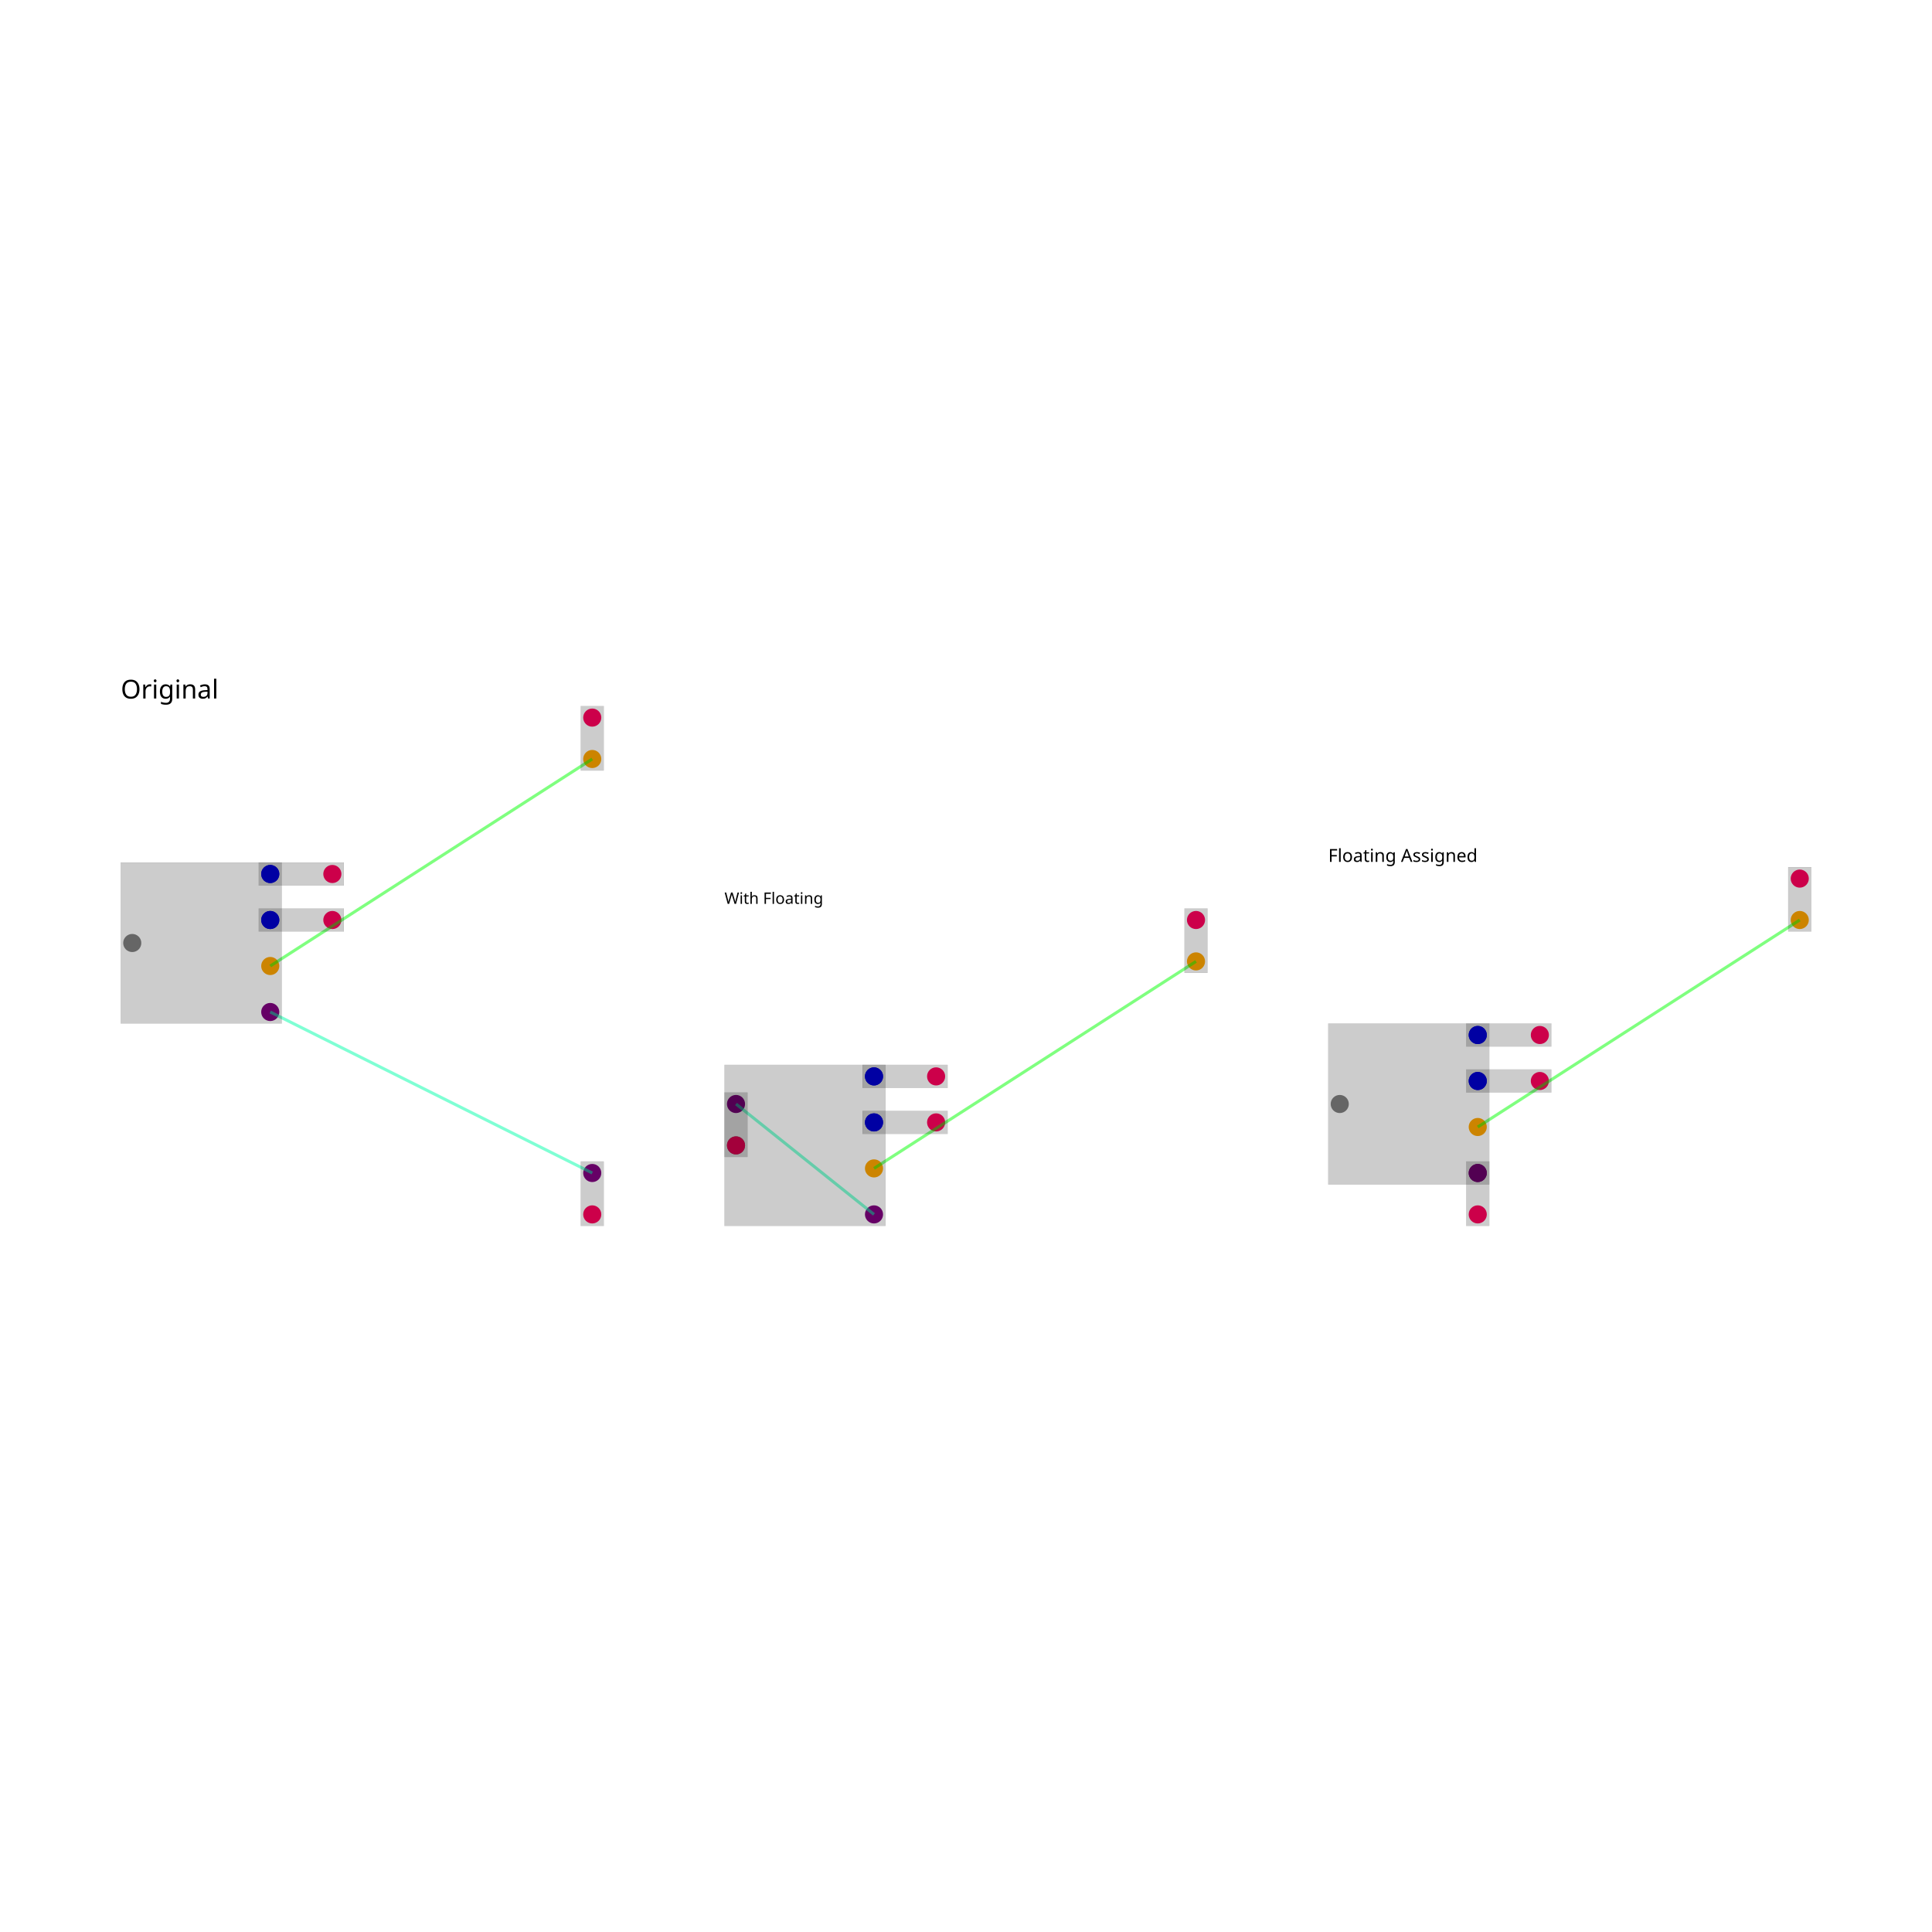
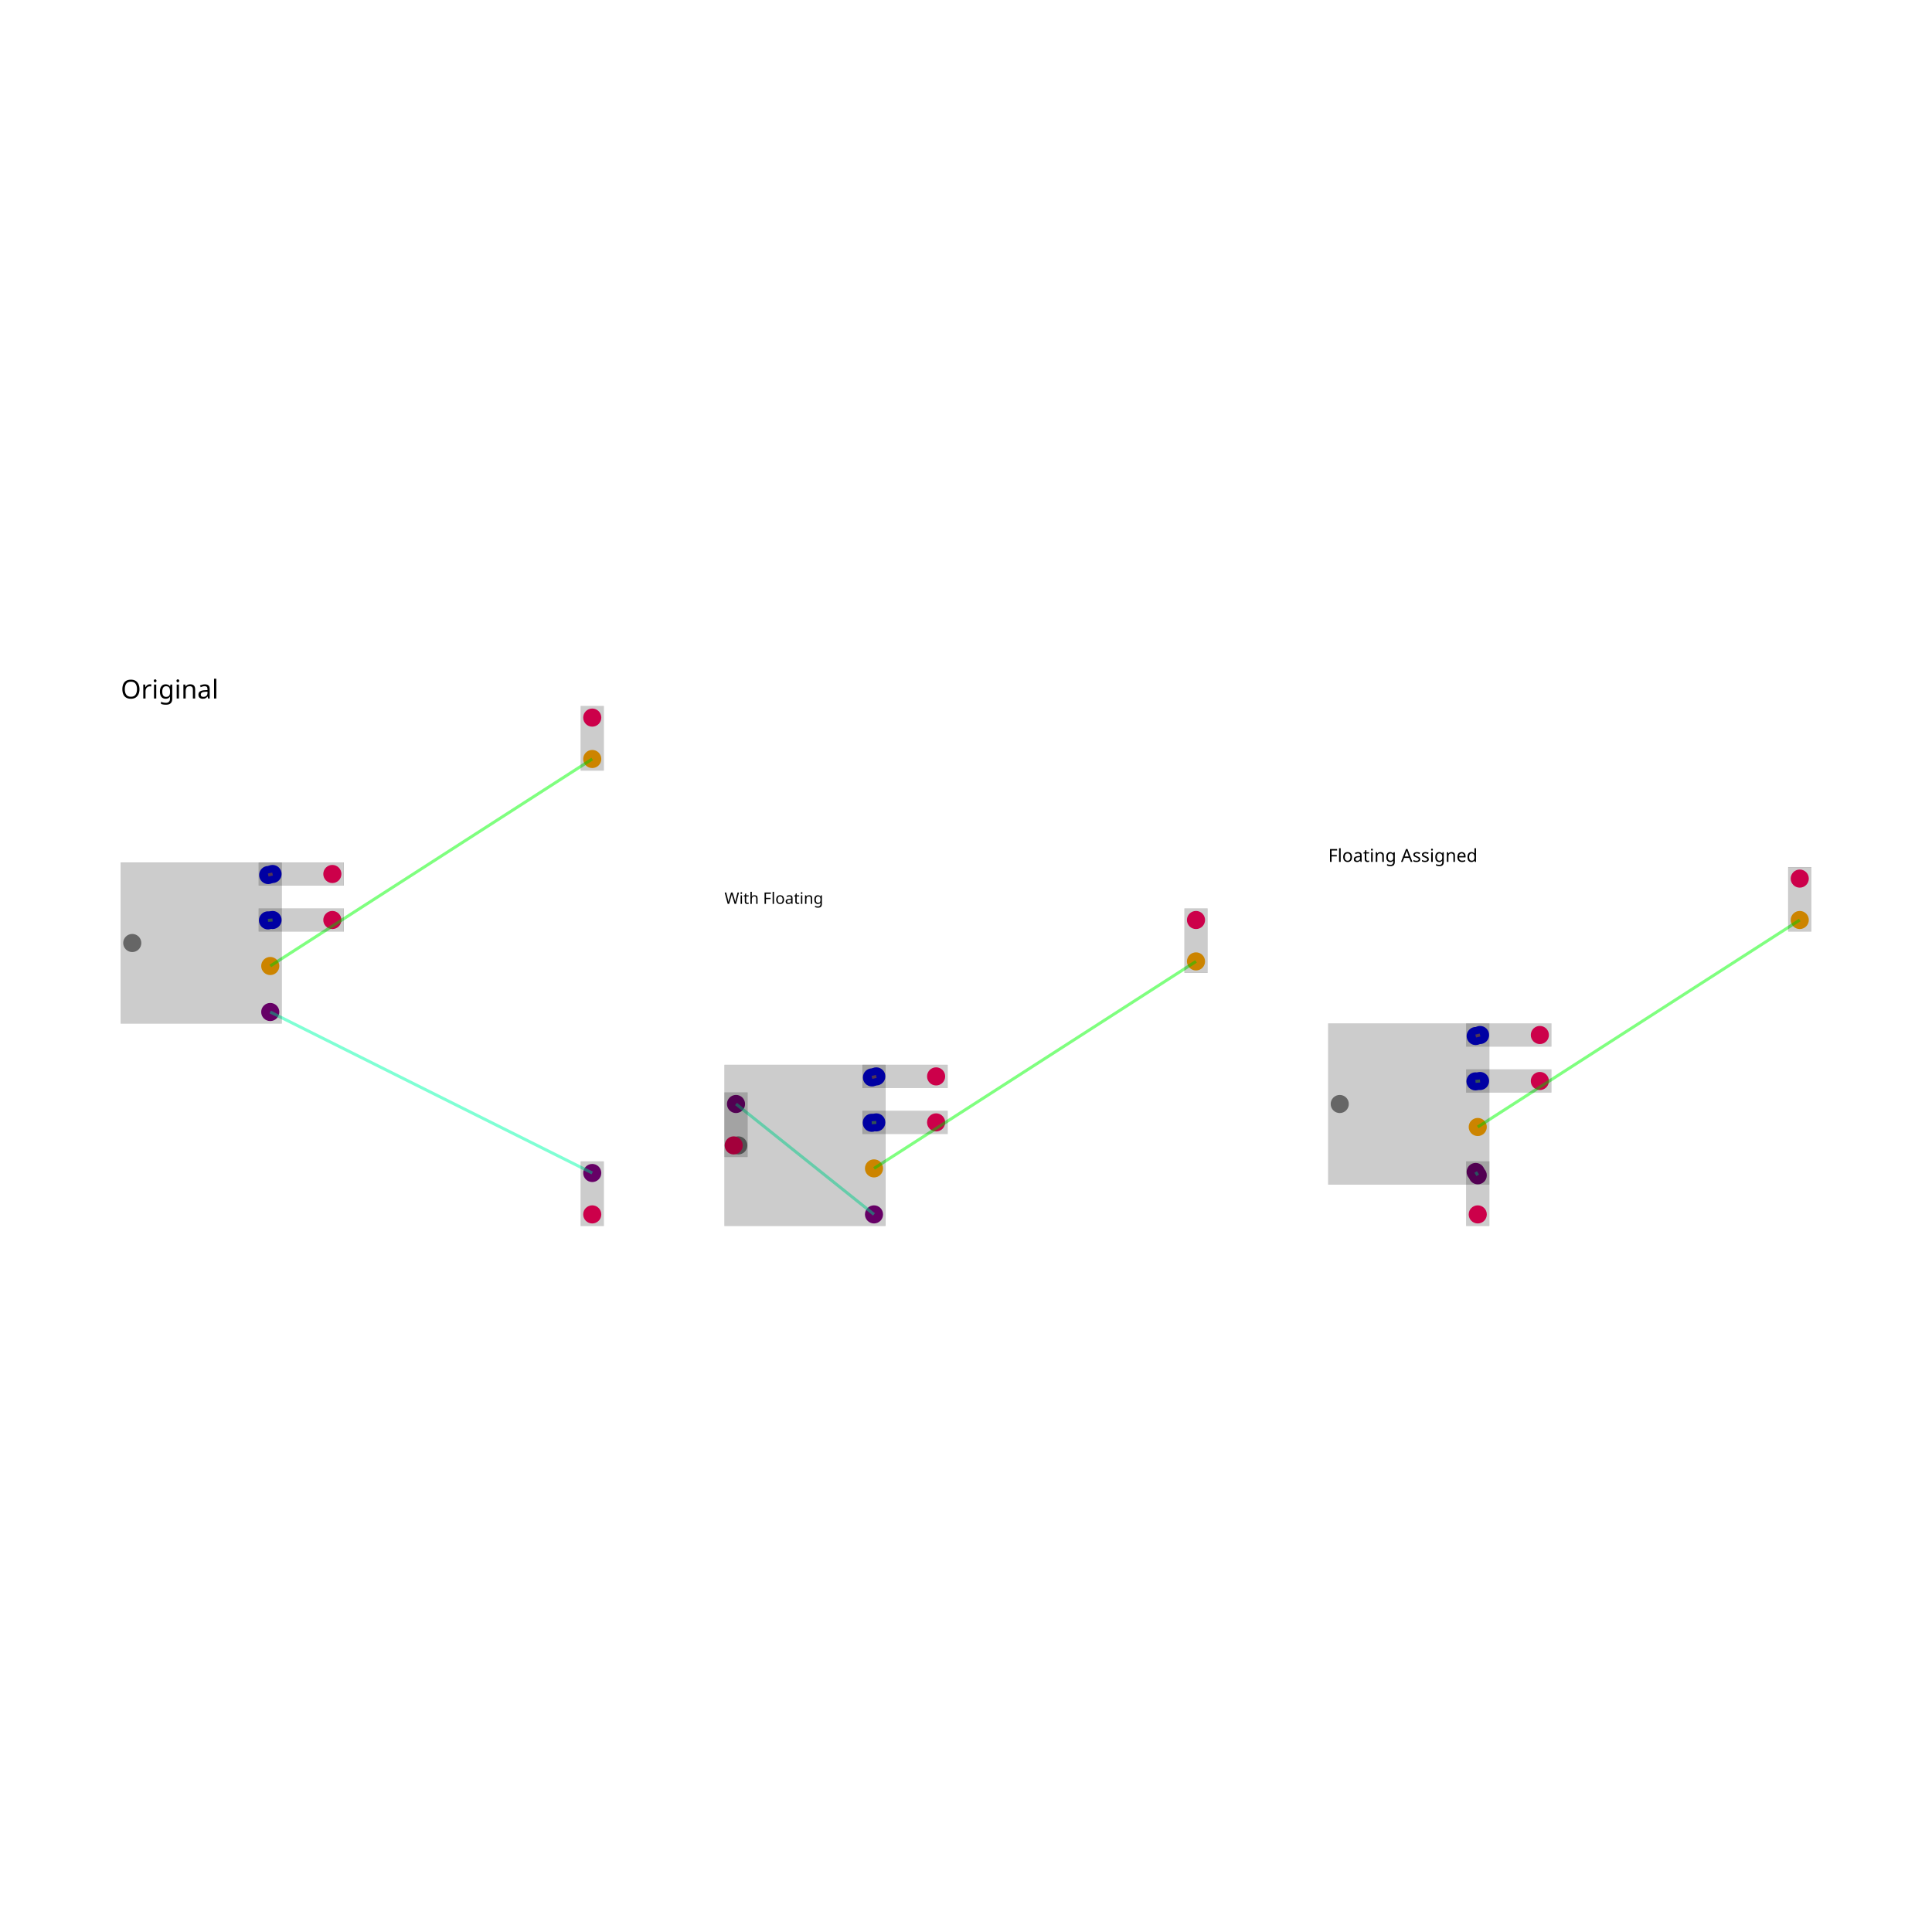
<svg xmlns="http://www.w3.org/2000/svg" width="640" height="640" viewBox="0 0 640 640">
  <rect width="100%" height="100%" fill="white" />
  <g>
    <circle data-type="point" data-label="schematic_component_0_center component_center center_schematic_component_0" data-x="0" data-y="0" cx="43.81" cy="312.381" r="3" fill="gray" />
  </g>
  <g>
-     <circle data-type="point" data-label="schematic_port_0 normal unnamedsubcircuit7_connectivity_net0" data-x="0.6000000000000001" data-y="0.30000000000000004" cx="89.524" cy="289.524" r="3" fill="blue" />
-   </g>
-   <g>
-     <circle data-type="point" data-label="schematic_port_1 normal unnamedsubcircuit7_connectivity_net1" data-x="0.6000000000000001" data-y="0.09999999999999998" cx="89.524" cy="304.762" r="3" fill="blue" />
-   </g>
-   <g>
-     <circle data-type="point" data-label="schematic_port_2 vcc unnamedsubcircuit7_connectivity_net2" data-x="0.6000000000000001" data-y="-0.10000000000000003" cx="89.524" cy="320" r="3" fill="orange" />
-   </g>
-   <g>
-     <circle data-type="point" data-label="schematic_port_3 gnd unnamedsubcircuit7_connectivity_net3" data-x="0.6000000000000001" data-y="-0.30000000000000004" cx="89.524" cy="335.238" r="3" fill="purple" />
+     <circle data-type="point" data-label="schematic_port_0 normal unnamedsubcircuit7_connectivity_net0" data-x="0.5910557280900008" data-y="0.2955278640450004" cx="88.842" cy="289.865" r="3" fill="blue" />
+   </g>
+   <g>
+     <circle data-type="point" data-label="schematic_net_label_2_pin normal unnamedsubcircuit7_connectivity_net0" data-x="0.61" data-y="0.3" cx="90.286" cy="289.524" r="3" fill="blue" />
+   </g>
+   <g>
+     <circle data-type="point" data-label="schematic_port_1 normal unnamedsubcircuit7_connectivity_net1" data-x="0.5901360607616786" data-y="0.09835601012694643" cx="88.772" cy="304.887" r="3" fill="blue" />
+   </g>
+   <g>
+     <circle data-type="point" data-label="schematic_net_label_3_pin normal unnamedsubcircuit7_connectivity_net1" data-x="0.61" data-y="0.1" cx="90.286" cy="304.762" r="3" fill="blue" />
+   </g>
+   <g>
+     <circle data-type="point" data-label="schematic_port_2 vcc unnamedsubcircuit7_connectivity_net2" data-x="0.6" data-y="-0.1" cx="89.524" cy="320" r="3" fill="orange" />
+   </g>
+   <g>
+     <circle data-type="point" data-label="schematic_port_3 gnd unnamedsubcircuit7_connectivity_net3" data-x="0.6" data-y="-0.3" cx="89.524" cy="335.238" r="3" fill="purple" />
  </g>
  <g>
    <circle data-type="point" data-label="schematic_net_label_0_pin gnd unnamedsubcircuit7_connectivity_net3" data-x="2" data-y="-1" cx="196.19" cy="388.571" r="3" fill="purple" />
  </g>
  <g>
    <circle data-type="point" data-label="schematic_net_label_0_center netlabel_center schematic_net_label_0_center" data-x="2" data-y="-1.18" cx="196.19" cy="402.286" r="3" fill="hsl(338.4, 100%, 50%, 1)" />
  </g>
  <g>
    <circle data-type="point" data-label="schematic_net_label_1_pin vcc unnamedsubcircuit7_connectivity_net2" data-x="2" data-y="0.8" cx="196.19" cy="251.429" r="3" fill="orange" />
  </g>
  <g>
    <circle data-type="point" data-label="schematic_net_label_1_center netlabel_center schematic_net_label_1_center" data-x="2" data-y="0.98" cx="196.19" cy="237.714" r="3" fill="hsl(338.4, 100%, 50%, 1)" />
  </g>
  <g>
-     <circle data-type="point" data-label="schematic_net_label_2_pin normal unnamedsubcircuit7_connectivity_net0" data-x="0.6000000000000001" data-y="0.30000000000000004" cx="89.524" cy="289.524" r="3" fill="blue" />
-   </g>
-   <g>
-     <circle data-type="point" data-label="schematic_net_label_2_center netlabel_center schematic_net_label_2_center" data-x="0.8700000000000001" data-y="0.30000000000000004" cx="110.095" cy="289.524" r="3" fill="hsl(338.4, 100%, 50%, 1)" />
-   </g>
-   <g>
-     <circle data-type="point" data-label="schematic_net_label_3_pin normal unnamedsubcircuit7_connectivity_net1" data-x="0.6000000000000001" data-y="0.09999999999999998" cx="89.524" cy="304.762" r="3" fill="blue" />
-   </g>
-   <g>
-     <circle data-type="point" data-label="schematic_net_label_3_center netlabel_center schematic_net_label_3_center" data-x="0.8700000000000001" data-y="0.09999999999999998" cx="110.095" cy="304.762" r="3" fill="hsl(338.4, 100%, 50%, 1)" />
-   </g>
-   <g>
-     <circle data-type="point" data-label="schematic_component_0_center component_center center_schematic_component_0" data-x="2.6249999999999996" data-y="-0.8799999999999997" cx="243.81" cy="379.429" r="3" fill="gray" />
-   </g>
-   <g>
-     <circle data-type="point" data-label="schematic_port_0 normal unnamedsubcircuit7_connectivity_net0" data-x="3.2249999999999996" data-y="-0.5799999999999996" cx="289.524" cy="356.571" r="3" fill="blue" />
-   </g>
-   <g>
-     <circle data-type="point" data-label="schematic_port_1 normal unnamedsubcircuit7_connectivity_net1" data-x="3.2249999999999996" data-y="-0.7799999999999997" cx="289.524" cy="371.81" r="3" fill="blue" />
-   </g>
-   <g>
-     <circle data-type="point" data-label="schematic_port_2 vcc unnamedsubcircuit7_connectivity_net2" data-x="3.2249999999999996" data-y="-0.9799999999999998" cx="289.524" cy="387.048" r="3" fill="orange" />
+     <circle data-type="point" data-label="schematic_net_label_2_center netlabel_center schematic_net_label_2_center" data-x="0.87" data-y="0.3" cx="110.095" cy="289.524" r="3" fill="hsl(338.4, 100%, 50%, 1)" />
+   </g>
+   <g>
+     <circle data-type="point" data-label="schematic_net_label_3_center netlabel_center schematic_net_label_3_center" data-x="0.87" data-y="0.1" cx="110.095" cy="304.762" r="3" fill="hsl(338.4, 100%, 50%, 1)" />
+   </g>
+   <g>
+     <circle data-type="point" data-label="schematic_component_0_center component_center center_schematic_component_0" data-x="2.6349999999999993" data-y="-0.8799999999999997" cx="244.571" cy="379.429" r="3" fill="gray" />
+   </g>
+   <g>
+     <circle data-type="point" data-label="schematic_net_label_0_center netlabel_center schematic_net_label_0_center" data-x="2.6149999999999998" data-y="-0.8799999999999997" cx="243.048" cy="379.429" r="3" fill="hsl(338.4, 100%, 50%, 1)" />
+   </g>
+   <g>
+     <circle data-type="point" data-label="schematic_port_0 normal unnamedsubcircuit7_connectivity_net0" data-x="3.2160557280900006" data-y="-0.5844721359549993" cx="288.842" cy="356.912" r="3" fill="blue" />
+   </g>
+   <g>
+     <circle data-type="point" data-label="schematic_net_label_2_pin normal unnamedsubcircuit7_connectivity_net0" data-x="3.2349999999999994" data-y="-0.5799999999999996" cx="290.286" cy="356.571" r="3" fill="blue" />
+   </g>
+   <g>
+     <circle data-type="point" data-label="schematic_port_1 normal unnamedsubcircuit7_connectivity_net1" data-x="3.215136060761678" data-y="-0.7816439898730533" cx="288.772" cy="371.935" r="3" fill="blue" />
+   </g>
+   <g>
+     <circle data-type="point" data-label="schematic_net_label_3_pin normal unnamedsubcircuit7_connectivity_net1" data-x="3.2349999999999994" data-y="-0.7799999999999997" cx="290.286" cy="371.81" r="3" fill="blue" />
+   </g>
+   <g>
+     <circle data-type="point" data-label="schematic_port_2 vcc unnamedsubcircuit7_connectivity_net2" data-x="3.2249999999999996" data-y="-0.9799999999999996" cx="289.524" cy="387.048" r="3" fill="orange" />
  </g>
  <g>
    <circle data-type="point" data-label="schematic_port_3 gnd unnamedsubcircuit7_connectivity_net3" data-x="3.2249999999999996" data-y="-1.1799999999999997" cx="289.524" cy="402.286" r="3" fill="purple" />
  </g>
  <g>
    <circle data-type="point" data-label="schematic_net_label_0_pin gnd unnamedsubcircuit7_connectivity_net3" data-x="2.6249999999999996" data-y="-0.6999999999999997" cx="243.81" cy="365.714" r="3" fill="purple" />
  </g>
  <g>
-     <circle data-type="point" data-label="schematic_net_label_0_center netlabel_center schematic_net_label_0_center" data-x="2.6249999999999996" data-y="-0.8799999999999997" cx="243.81" cy="379.429" r="3" fill="hsl(338.4, 100%, 50%, 1)" />
-   </g>
-   <g>
    <circle data-type="point" data-label="schematic_net_label_1_pin vcc unnamedsubcircuit7_connectivity_net2" data-x="4.625" data-y="-0.07999999999999963" cx="396.19" cy="318.476" r="3" fill="orange" />
  </g>
  <g>
    <circle data-type="point" data-label="schematic_net_label_1_center netlabel_center schematic_net_label_1_center" data-x="4.625" data-y="0.10000000000000031" cx="396.19" cy="304.762" r="3" fill="hsl(338.4, 100%, 50%, 1)" />
  </g>
  <g>
-     <circle data-type="point" data-label="schematic_net_label_2_pin normal unnamedsubcircuit7_connectivity_net0" data-x="3.2249999999999996" data-y="-0.5799999999999996" cx="289.524" cy="356.571" r="3" fill="blue" />
-   </g>
-   <g>
    <circle data-type="point" data-label="schematic_net_label_2_center netlabel_center schematic_net_label_2_center" data-x="3.4949999999999997" data-y="-0.5799999999999996" cx="310.095" cy="356.571" r="3" fill="hsl(338.4, 100%, 50%, 1)" />
  </g>
  <g>
-     <circle data-type="point" data-label="schematic_net_label_3_pin normal unnamedsubcircuit7_connectivity_net1" data-x="3.2249999999999996" data-y="-0.7799999999999997" cx="289.524" cy="371.81" r="3" fill="blue" />
-   </g>
-   <g>
    <circle data-type="point" data-label="schematic_net_label_3_center netlabel_center schematic_net_label_3_center" data-x="3.4949999999999997" data-y="-0.7799999999999997" cx="310.095" cy="371.81" r="3" fill="hsl(338.4, 100%, 50%, 1)" />
  </g>
  <g>
    <circle data-type="point" data-label="schematic_component_0_center component_center center_schematic_component_0" data-x="5.249999999999999" data-y="-0.6999999999999997" cx="443.81" cy="365.714" r="3" fill="gray" />
  </g>
  <g>
-     <circle data-type="point" data-label="schematic_port_0 normal unnamedsubcircuit7_connectivity_net0" data-x="5.85" data-y="-0.3999999999999997" cx="489.524" cy="342.857" r="3" fill="blue" />
-   </g>
-   <g>
-     <circle data-type="point" data-label="schematic_port_1 normal unnamedsubcircuit7_connectivity_net1" data-x="5.85" data-y="-0.5999999999999998" cx="489.524" cy="358.095" r="3" fill="blue" />
-   </g>
-   <g>
-     <circle data-type="point" data-label="schematic_port_2 vcc unnamedsubcircuit7_connectivity_net2" data-x="5.85" data-y="-0.7999999999999998" cx="489.524" cy="373.333" r="3" fill="orange" />
-   </g>
-   <g>
-     <circle data-type="point" data-label="schematic_port_3 gnd unnamedsubcircuit7_connectivity_net3" data-x="5.85" data-y="-0.9999999999999998" cx="489.524" cy="388.571" r="3" fill="purple" />
-   </g>
-   <g>
-     <circle data-type="point" data-label="schematic_net_label_0_pin gnd unnamedsubcircuit7_connectivity_net3" data-x="5.85" data-y="-0.9999999999999998" cx="489.524" cy="388.571" r="3" fill="purple" />
-   </g>
-   <g>
-     <circle data-type="point" data-label="schematic_net_label_0_center netlabel_center schematic_net_label_0_center" data-x="5.85" data-y="-1.1799999999999997" cx="489.524" cy="402.286" r="3" fill="hsl(338.4, 100%, 50%, 1)" />
+     <circle data-type="point" data-label="schematic_port_0 normal unnamedsubcircuit7_connectivity_net0" data-x="5.84105572809" data-y="-0.4044721359549993" cx="488.842" cy="343.198" r="3" fill="blue" />
+   </g>
+   <g>
+     <circle data-type="point" data-label="schematic_net_label_2_pin normal unnamedsubcircuit7_connectivity_net0" data-x="5.859999999999999" data-y="-0.39999999999999974" cx="490.286" cy="342.857" r="3" fill="blue" />
+   </g>
+   <g>
+     <circle data-type="point" data-label="schematic_port_1 normal unnamedsubcircuit7_connectivity_net1" data-x="5.840136060761678" data-y="-0.6016439898730533" cx="488.772" cy="358.22" r="3" fill="blue" />
+   </g>
+   <g>
+     <circle data-type="point" data-label="schematic_net_label_3_pin normal unnamedsubcircuit7_connectivity_net1" data-x="5.859999999999999" data-y="-0.5999999999999998" cx="490.286" cy="358.095" r="3" fill="blue" />
+   </g>
+   <g>
+     <circle data-type="point" data-label="schematic_port_2 vcc unnamedsubcircuit7_connectivity_net2" data-x="5.849999999999999" data-y="-0.7999999999999997" cx="489.524" cy="373.333" r="3" fill="orange" />
+   </g>
+   <g>
+     <circle data-type="point" data-label="schematic_port_3 gnd unnamedsubcircuit7_connectivity_net3" data-x="5.84105572809" data-y="-0.9955278640450002" cx="488.842" cy="388.231" r="3" fill="purple" />
+   </g>
+   <g>
+     <circle data-type="point" data-label="schematic_net_label_0_pin gnd unnamedsubcircuit7_connectivity_net3" data-x="5.849999999999999" data-y="-1.0099999999999998" cx="489.524" cy="389.333" r="3" fill="purple" />
+   </g>
+   <g>
+     <circle data-type="point" data-label="schematic_net_label_0_center netlabel_center schematic_net_label_0_center" data-x="5.849999999999999" data-y="-1.1799999999999997" cx="489.524" cy="402.286" r="3" fill="hsl(338.4, 100%, 50%, 1)" />
  </g>
  <g>
    <circle data-type="point" data-label="schematic_net_label_1_pin vcc unnamedsubcircuit7_connectivity_net2" data-x="7.249999999999999" data-y="0.10000000000000031" cx="596.19" cy="304.762" r="3" fill="orange" />
  </g>
  <g>
    <circle data-type="point" data-label="schematic_net_label_1_center netlabel_center schematic_net_label_1_center" data-x="7.249999999999999" data-y="0.28000000000000025" cx="596.19" cy="291.048" r="3" fill="hsl(338.4, 100%, 50%, 1)" />
  </g>
  <g>
-     <circle data-type="point" data-label="schematic_net_label_2_pin normal unnamedsubcircuit7_connectivity_net0" data-x="5.85" data-y="-0.3999999999999997" cx="489.524" cy="342.857" r="3" fill="blue" />
-   </g>
-   <g>
-     <circle data-type="point" data-label="schematic_net_label_2_center netlabel_center schematic_net_label_2_center" data-x="6.119999999999999" data-y="-0.3999999999999997" cx="510.095" cy="342.857" r="3" fill="hsl(338.4, 100%, 50%, 1)" />
-   </g>
-   <g>
-     <circle data-type="point" data-label="schematic_net_label_3_pin normal unnamedsubcircuit7_connectivity_net1" data-x="5.85" data-y="-0.5999999999999998" cx="489.524" cy="358.095" r="3" fill="blue" />
+     <circle data-type="point" data-label="schematic_net_label_2_center netlabel_center schematic_net_label_2_center" data-x="6.119999999999999" data-y="-0.39999999999999974" cx="510.095" cy="342.857" r="3" fill="hsl(338.4, 100%, 50%, 1)" />
  </g>
  <g>
    <circle data-type="point" data-label="schematic_net_label_3_center netlabel_center schematic_net_label_3_center" data-x="6.119999999999999" data-y="-0.5999999999999998" cx="510.095" cy="358.095" r="3" fill="hsl(338.4, 100%, 50%, 1)" />
  </g>
  <g>
-     <polyline data-points="0.6000000000000001,0.30000000000000004 0.6000000000000001,0.30000000000000004" data-type="line" data-label="" points="89.524,289.524 89.524,289.524" fill="none" stroke="hsl(40, 100%, 50%, 0.5)" stroke-width="1" />
-   </g>
-   <g>
-     <polyline data-points="0.6000000000000001,0.09999999999999998 0.6000000000000001,0.09999999999999998" data-type="line" data-label="" points="89.524,304.762 89.524,304.762" fill="none" stroke="hsl(80, 100%, 50%, 0.5)" stroke-width="1" />
-   </g>
-   <g>
-     <polyline data-points="0.6000000000000001,-0.10000000000000003 2,0.8" data-type="line" data-label="" points="89.524,320 196.19,251.429" fill="none" stroke="hsl(120, 100%, 50%, 0.5)" stroke-width="1" />
-   </g>
-   <g>
-     <polyline data-points="0.6000000000000001,-0.30000000000000004 2,-1" data-type="line" data-label="" points="89.524,335.238 196.19,388.571" fill="none" stroke="hsl(160, 100%, 50%, 0.5)" stroke-width="1" />
-   </g>
-   <g>
-     <polyline data-points="3.2249999999999996,-0.5799999999999996 3.2249999999999996,-0.5799999999999996" data-type="line" data-label="" points="289.524,356.571 289.524,356.571" fill="none" stroke="hsl(40, 100%, 50%, 0.5)" stroke-width="1" />
-   </g>
-   <g>
-     <polyline data-points="3.2249999999999996,-0.7799999999999997 3.2249999999999996,-0.7799999999999997" data-type="line" data-label="" points="289.524,371.81 289.524,371.81" fill="none" stroke="hsl(80, 100%, 50%, 0.5)" stroke-width="1" />
-   </g>
-   <g>
-     <polyline data-points="3.2249999999999996,-0.9799999999999998 4.625,-0.07999999999999963" data-type="line" data-label="" points="289.524,387.048 396.19,318.476" fill="none" stroke="hsl(120, 100%, 50%, 0.5)" stroke-width="1" />
+     <polyline data-points="0.5910557280900008,0.2955278640450004 0.61,0.3" data-type="line" data-label="" points="88.842,289.865 90.286,289.524" fill="none" stroke="hsl(40, 100%, 50%, 0.5)" stroke-width="1" />
+   </g>
+   <g>
+     <polyline data-points="0.5901360607616786,0.09835601012694643 0.61,0.1" data-type="line" data-label="" points="88.772,304.887 90.286,304.762" fill="none" stroke="hsl(80, 100%, 50%, 0.5)" stroke-width="1" />
+   </g>
+   <g>
+     <polyline data-points="0.6,-0.1 2,0.8" data-type="line" data-label="" points="89.524,320 196.19,251.429" fill="none" stroke="hsl(120, 100%, 50%, 0.5)" stroke-width="1" />
+   </g>
+   <g>
+     <polyline data-points="0.6,-0.3 2,-1" data-type="line" data-label="" points="89.524,335.238 196.19,388.571" fill="none" stroke="hsl(160, 100%, 50%, 0.5)" stroke-width="1" />
+   </g>
+   <g>
+     <polyline data-points="3.2160557280900006,-0.5844721359549993 3.2349999999999994,-0.5799999999999996" data-type="line" data-label="" points="288.842,356.912 290.286,356.571" fill="none" stroke="hsl(40, 100%, 50%, 0.5)" stroke-width="1" />
+   </g>
+   <g>
+     <polyline data-points="3.215136060761678,-0.7816439898730533 3.2349999999999994,-0.7799999999999997" data-type="line" data-label="" points="288.772,371.935 290.286,371.81" fill="none" stroke="hsl(80, 100%, 50%, 0.5)" stroke-width="1" />
+   </g>
+   <g>
+     <polyline data-points="3.2249999999999996,-0.9799999999999996 4.625,-0.07999999999999963" data-type="line" data-label="" points="289.524,387.048 396.19,318.476" fill="none" stroke="hsl(120, 100%, 50%, 0.5)" stroke-width="1" />
  </g>
  <g>
    <polyline data-points="3.2249999999999996,-1.1799999999999997 2.6249999999999996,-0.6999999999999997" data-type="line" data-label="" points="289.524,402.286 243.81,365.714" fill="none" stroke="hsl(160, 100%, 50%, 0.5)" stroke-width="1" />
  </g>
  <g>
-     <polyline data-points="5.85,-0.3999999999999997 5.85,-0.3999999999999997" data-type="line" data-label="" points="489.524,342.857 489.524,342.857" fill="none" stroke="hsl(40, 100%, 50%, 0.5)" stroke-width="1" />
-   </g>
-   <g>
-     <polyline data-points="5.85,-0.5999999999999998 5.85,-0.5999999999999998" data-type="line" data-label="" points="489.524,358.095 489.524,358.095" fill="none" stroke="hsl(80, 100%, 50%, 0.5)" stroke-width="1" />
-   </g>
-   <g>
-     <polyline data-points="5.85,-0.7999999999999998 7.249999999999999,0.10000000000000031" data-type="line" data-label="" points="489.524,373.333 596.19,304.762" fill="none" stroke="hsl(120, 100%, 50%, 0.5)" stroke-width="1" />
-   </g>
-   <g>
-     <polyline data-points="5.85,-0.9999999999999998 5.85,-0.9999999999999998" data-type="line" data-label="" points="489.524,388.571 489.524,388.571" fill="none" stroke="hsl(160, 100%, 50%, 0.5)" stroke-width="1" />
+     <polyline data-points="5.84105572809,-0.4044721359549993 5.859999999999999,-0.39999999999999974" data-type="line" data-label="" points="488.842,343.198 490.286,342.857" fill="none" stroke="hsl(40, 100%, 50%, 0.5)" stroke-width="1" />
+   </g>
+   <g>
+     <polyline data-points="5.840136060761678,-0.6016439898730533 5.859999999999999,-0.5999999999999998" data-type="line" data-label="" points="488.772,358.22 490.286,358.095" fill="none" stroke="hsl(80, 100%, 50%, 0.5)" stroke-width="1" />
+   </g>
+   <g>
+     <polyline data-points="5.849999999999999,-0.7999999999999997 7.249999999999999,0.10000000000000031" data-type="line" data-label="" points="489.524,373.333 596.19,304.762" fill="none" stroke="hsl(120, 100%, 50%, 0.5)" stroke-width="1" />
+   </g>
+   <g>
+     <polyline data-points="5.84105572809,-0.9955278640450002 5.849999999999999,-1.0099999999999998" data-type="line" data-label="" points="488.842,388.231 489.524,389.333" fill="none" stroke="hsl(160, 100%, 50%, 0.5)" stroke-width="1" />
  </g>
  <g>
    <rect data-type="rect" data-label="schematic_component_0" data-x="0.30000000000000004" data-y="0" x="40" y="285.714" width="53.333" height="53.333" fill="rgba(0, 0, 0, 0.2)" stroke="black" stroke-width="0.013" />
  </g>
  <g>
    <rect data-type="rect" data-label="schematic_net_label_0" data-x="2" data-y="-1.0899999999999999" x="192.381" y="384.762" width="7.619" height="21.333" fill="rgba(0, 0, 0, 0.2)" stroke="black" stroke-width="0.013" />
  </g>
  <g>
    <rect data-type="rect" data-label="schematic_net_label_1" data-x="2" data-y="0.89" x="192.381" y="233.905" width="7.619" height="21.333" fill="rgba(0, 0, 0, 0.2)" stroke="black" stroke-width="0.013" />
  </g>
  <g>
    <rect data-type="rect" data-label="schematic_net_label_2" data-x="0.7350000000000001" data-y="0.30000000000000004" x="85.714" y="285.714" width="28.19" height="7.619" fill="rgba(0, 0, 0, 0.2)" stroke="black" stroke-width="0.013" />
  </g>
  <g>
    <rect data-type="rect" data-label="schematic_net_label_3" data-x="0.7350000000000001" data-y="0.09999999999999998" x="85.714" y="300.952" width="28.19" height="7.619" fill="rgba(0, 0, 0, 0.2)" stroke="black" stroke-width="0.013" />
  </g>
  <g>
    <rect data-type="rect" data-label="schematic_component_0" data-x="2.925" data-y="-0.8799999999999997" x="240" y="352.762" width="53.333" height="53.333" fill="rgba(0, 0, 0, 0.2)" stroke="black" stroke-width="0.013" />
  </g>
  <g>
    <rect data-type="rect" data-label="schematic_net_label_0" data-x="2.6249999999999996" data-y="-0.7899999999999997" x="240" y="361.905" width="7.619" height="21.333" fill="rgba(0, 0, 0, 0.2)" stroke="black" stroke-width="0.013" />
  </g>
  <g>
    <rect data-type="rect" data-label="schematic_net_label_1" data-x="4.625" data-y="0.010000000000000342" x="392.381" y="300.952" width="7.619" height="21.333" fill="rgba(0, 0, 0, 0.2)" stroke="black" stroke-width="0.013" />
  </g>
  <g>
    <rect data-type="rect" data-label="schematic_net_label_2" data-x="3.3599999999999994" data-y="-0.5799999999999996" x="285.714" y="352.762" width="28.19" height="7.619" fill="rgba(0, 0, 0, 0.2)" stroke="black" stroke-width="0.013" />
  </g>
  <g>
    <rect data-type="rect" data-label="schematic_net_label_3" data-x="3.3599999999999994" data-y="-0.7799999999999997" x="285.714" y="368" width="28.19" height="7.619" fill="rgba(0, 0, 0, 0.2)" stroke="black" stroke-width="0.013" />
  </g>
  <g>
    <rect data-type="rect" data-label="schematic_component_0" data-x="5.549999999999999" data-y="-0.6999999999999997" x="440" y="339.048" width="53.333" height="53.333" fill="rgba(0, 0, 0, 0.2)" stroke="black" stroke-width="0.013" />
  </g>
  <g>
    <rect data-type="rect" data-label="schematic_net_label_0" data-x="5.85" data-y="-1.0899999999999999" x="485.714" y="384.762" width="7.619" height="21.333" fill="rgba(0, 0, 0, 0.2)" stroke="black" stroke-width="0.013" />
  </g>
  <g>
    <rect data-type="rect" data-label="schematic_net_label_1" data-x="7.249999999999999" data-y="0.19000000000000028" x="592.381" y="287.238" width="7.619" height="21.333" fill="rgba(0, 0, 0, 0.2)" stroke="black" stroke-width="0.013" />
  </g>
  <g>
    <rect data-type="rect" data-label="schematic_net_label_2" data-x="5.984999999999999" data-y="-0.3999999999999997" x="485.714" y="339.048" width="28.19" height="7.619" fill="rgba(0, 0, 0, 0.2)" stroke="black" stroke-width="0.013" />
  </g>
  <g>
    <rect data-type="rect" data-label="schematic_net_label_3" data-x="5.984999999999999" data-y="-0.5999999999999998" x="485.714" y="354.286" width="28.19" height="7.619" fill="rgba(0, 0, 0, 0.2)" stroke="black" stroke-width="0.013" />
  </g>
  <text data-type="text" data-label="Original" data-x="-0.04999999999999999" data-y="1.03" x="40" y="233.905" fill="black" font-size="8.61" font-family="sans-serif" text-anchor="start" dominant-baseline="text-after-edge">Original</text>
  <text data-type="text" data-label="With Floating" data-x="2.5749999999999997" data-y="0.15000000000000036" x="240" y="300.952" fill="black" font-size="5.257" font-family="sans-serif" text-anchor="start" dominant-baseline="text-after-edge">With Floating</text>
  <text data-type="text" data-label="Floating Assigned" data-x="5.199999999999999" data-y="0.3300000000000003" x="440" y="287.238" fill="black" font-size="5.943" font-family="sans-serif" text-anchor="start" dominant-baseline="text-after-edge">Floating Assigned</text>
  <g id="crosshair" style="display: none">
    <line id="crosshair-h" y1="0" y2="640" stroke="#666" stroke-width="0.5" />
    <line id="crosshair-v" x1="0" x2="640" stroke="#666" stroke-width="0.5" />
    <text id="coordinates" font-family="monospace" font-size="12" fill="#666" />
  </g>
</svg>
